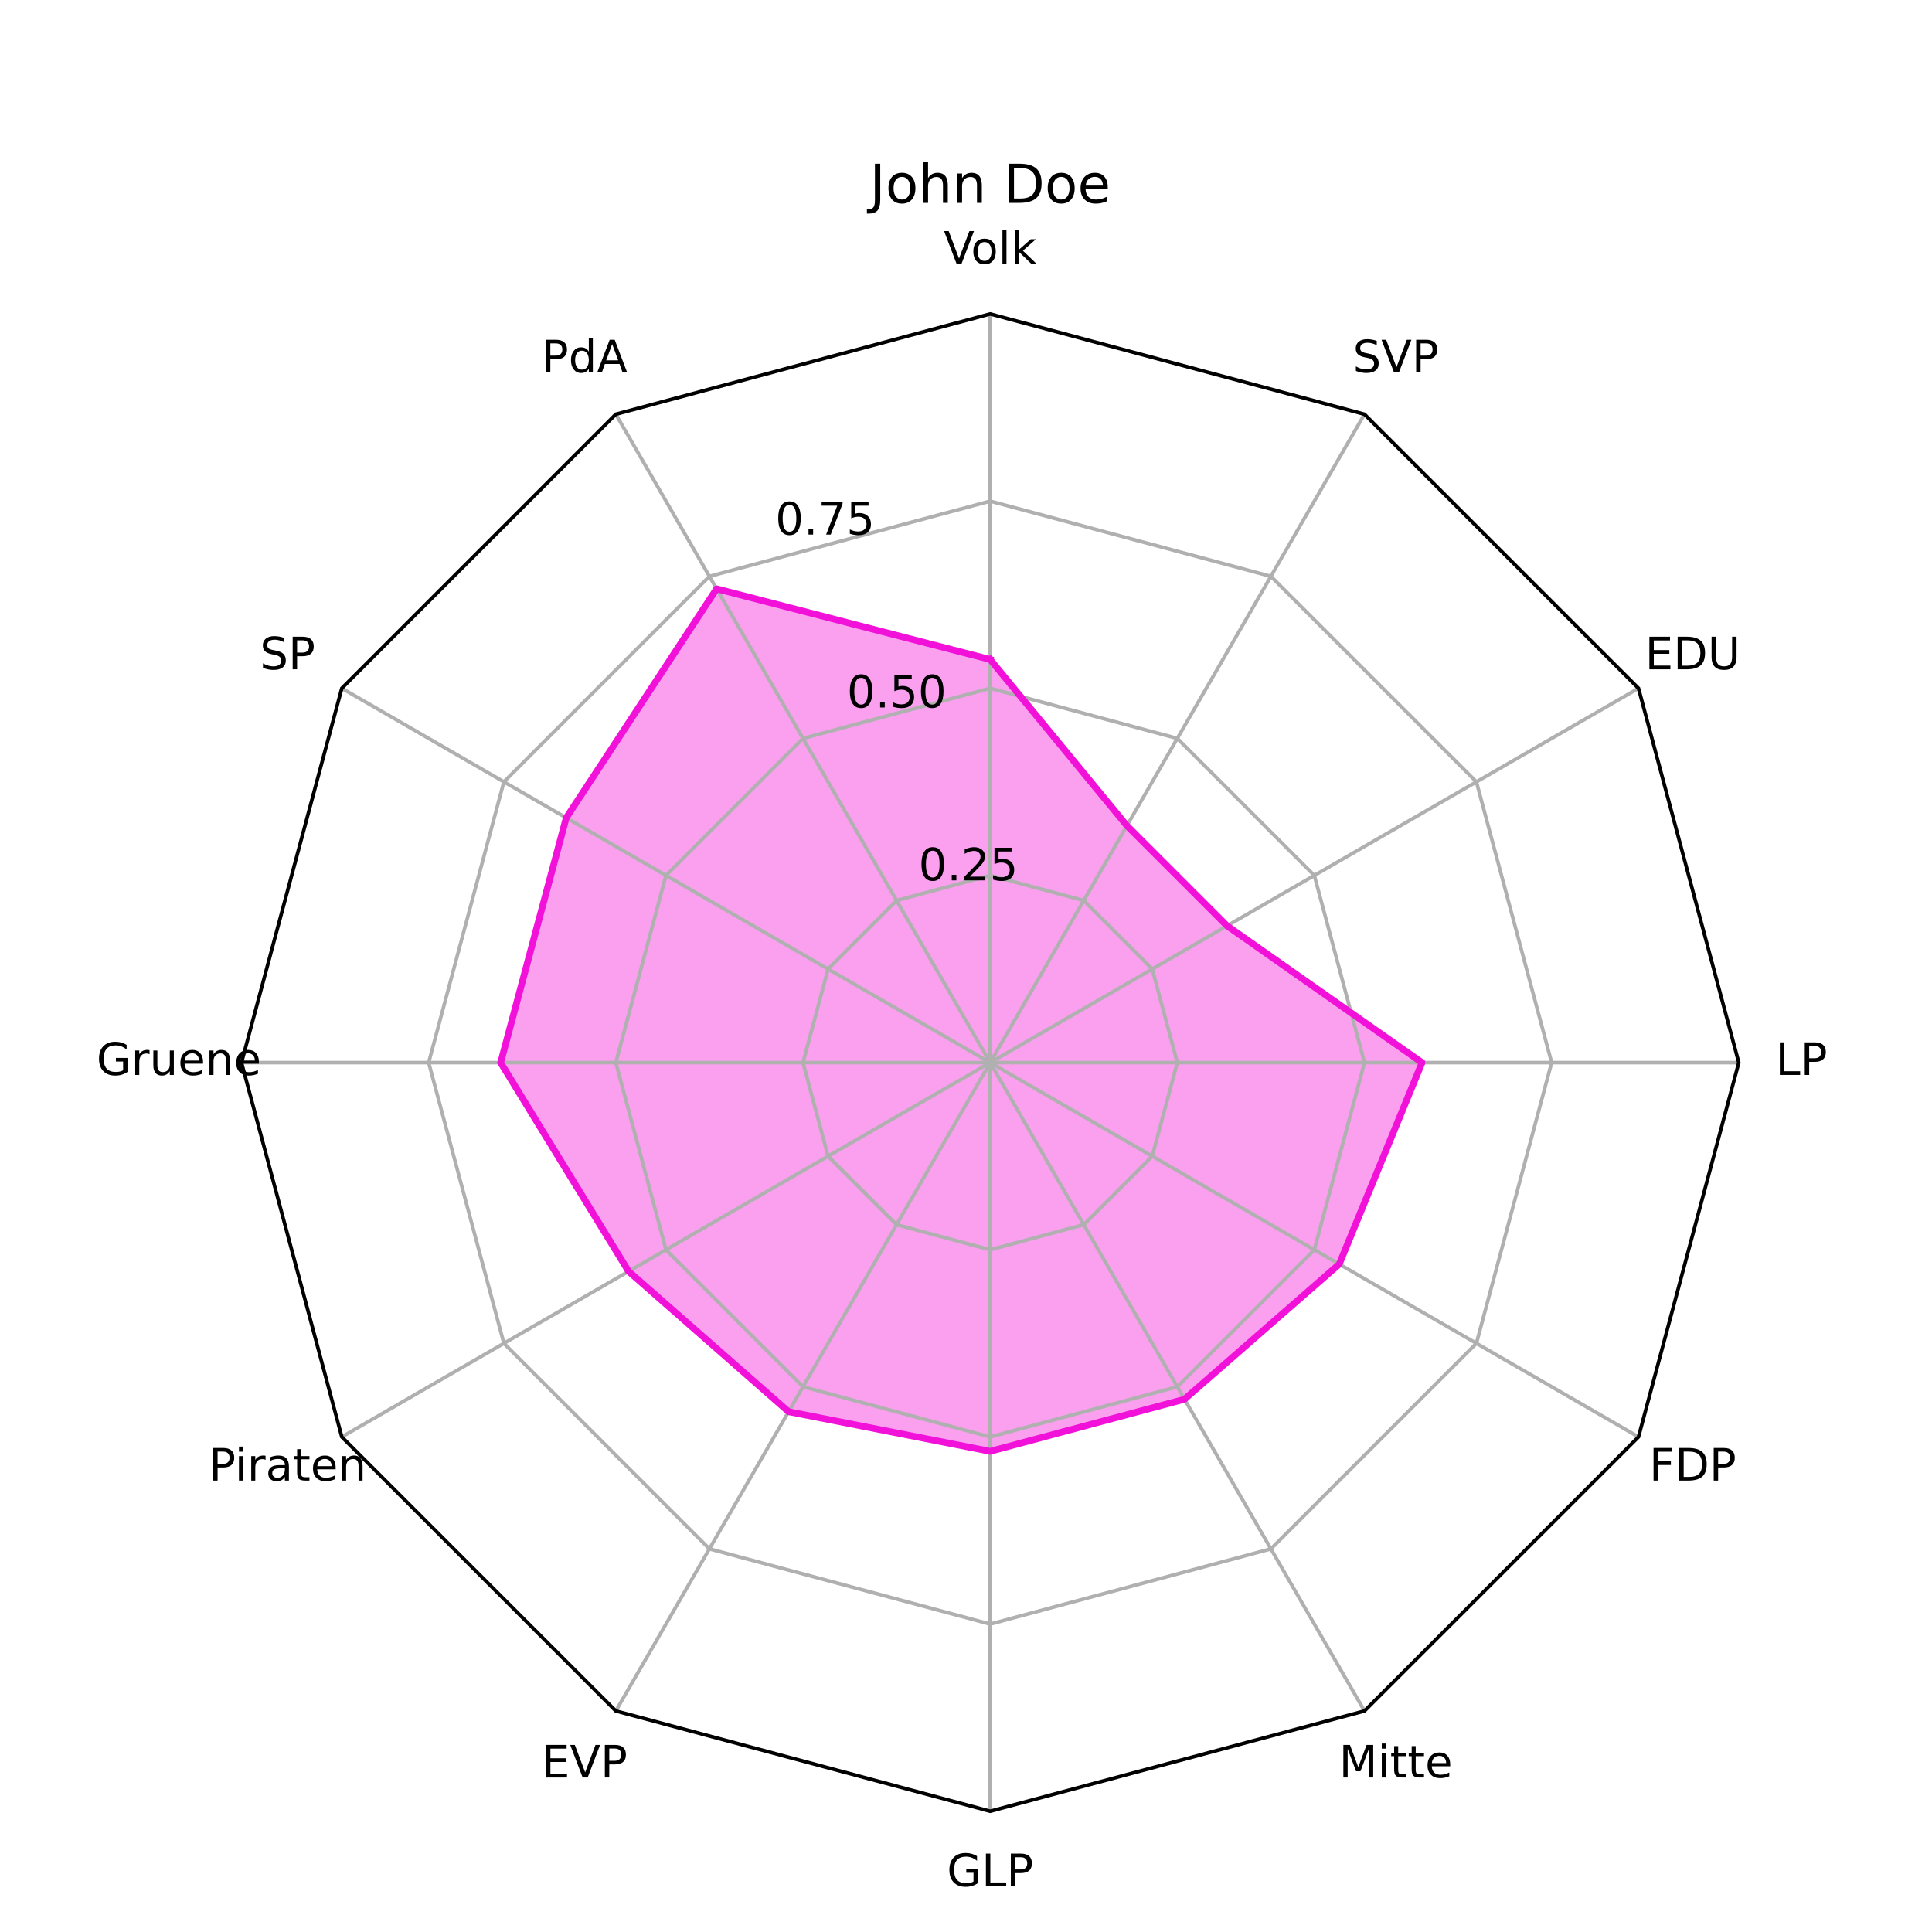
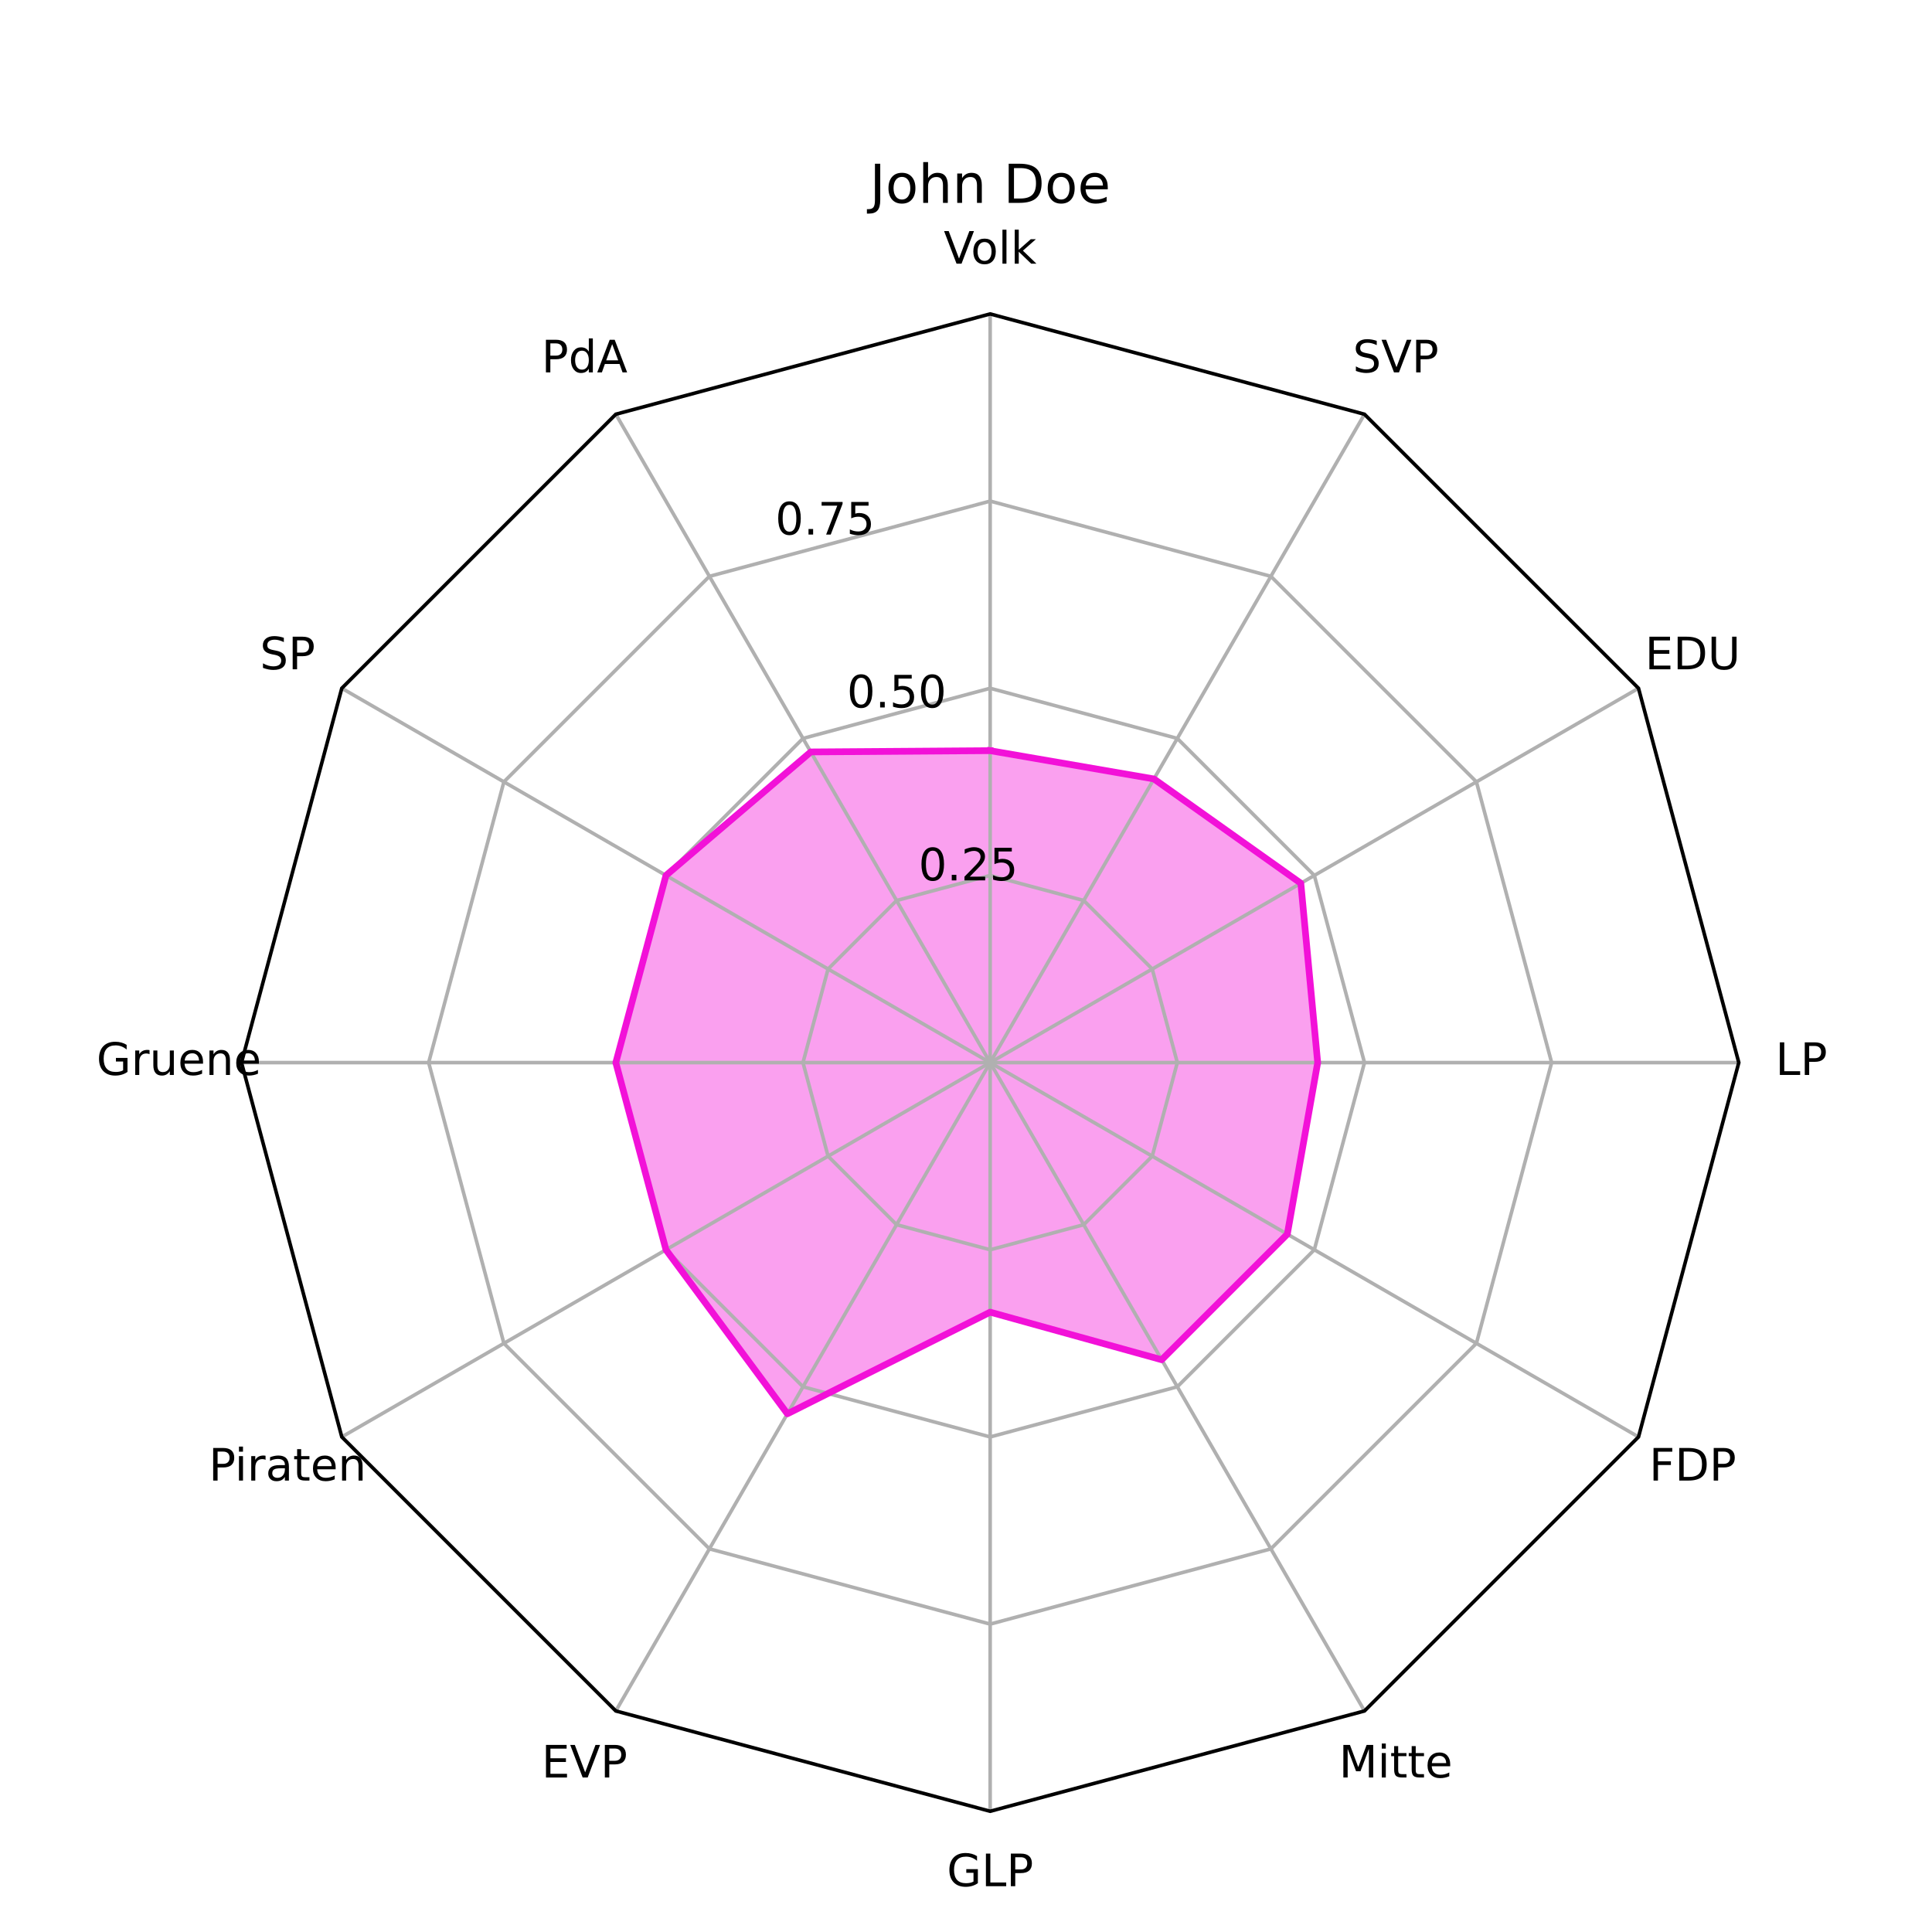
<svg xmlns="http://www.w3.org/2000/svg" xmlns:xlink="http://www.w3.org/1999/xlink" width="432pt" height="432pt" viewBox="0 0 432 432" version="1.1">
  <defs>
    <style type="text/css">*{stroke-linejoin: round; stroke-linecap: butt}</style>
  </defs>
  <g id="figure_1">
    <g id="patch_1">
      <path d="M 0 432  L 432 432  L 432 0  L 0 0  z " style="fill: #ffffff" />
    </g>
    <g id="axes_1">
      <g id="patch_2">
        <path d="M 221.4 70.2  L 137.7 92.627  L 76.427 153.9  L 54 237.6  L 76.427 321.3  L 137.7 382.573  L 221.4 405  L 305.1 382.573  L 366.373 321.3  L 388.8 237.6  L 366.373 153.9  L 305.1 92.627  z " style="fill: #ffffff" />
      </g>
      <g id="patch_3">
-         <path d="M 221.4 147.462  L 160.235 131.658  L 126.61 182.873  L 111.946 237.6  L 140.55 284.279  L 176.331 315.662  L 221.4 324.519  L 264.86 312.874  L 299.462 282.669  L 317.977 237.6  L 274.371 207.017  L 251.983 184.629  z " clip-path="url(#p919f8b1d9a)" style="fill: #f211d8; opacity: 0.4; stroke: #f211d8; stroke-linejoin: miter" />
+         <path d="M 221.4 167.85  L 181.294 168.134  L 148.914 195.75  L 137.7 237.6  L 148.914 279.45  L 176.062 316.127  L 221.4 293.4  L 259.763 304.046  L 287.846 275.963  L 294.637 237.6  L 290.866 197.494  L 258.019 174.174  z " clip-path="url(#p1be1e47087)" style="fill: #f211d8; opacity: 0.4; stroke: #f211d8; stroke-linejoin: miter" />
      </g>
      <g id="matplotlib.axis_1">
        <g id="xtick_1">
          <g id="line2d_1">
-             <path d="M 221.4 237.6  L 221.4 223.65  L 221.4 209.7  L 221.4 195.75  L 221.4 181.8  L 221.4 167.85  L 221.4 153.9  L 221.4 139.95  L 221.4 126  L 221.4 112.05  L 221.4 98.1  L 221.4 84.15  L 221.4 70.2  " clip-path="url(#p919f8b1d9a)" style="fill: none; stroke: #b0b0b0; stroke-width: 0.8; stroke-linecap: square" />
+             <path d="M 221.4 237.6  L 221.4 223.65  L 221.4 209.7  L 221.4 195.75  L 221.4 181.8  L 221.4 167.85  L 221.4 153.9  L 221.4 139.95  L 221.4 126  L 221.4 112.05  L 221.4 98.1  L 221.4 84.15  L 221.4 70.2  " clip-path="url(#p1be1e47087)" style="fill: none; stroke: #b0b0b0; stroke-width: 0.8; stroke-linecap: square" />
          </g>
          <g id="text_1">
-             <g transform="translate(211.0234 58.95938)scale(0.1 -0.1)">
+             <g transform="translate(211.0234 58.95938) scale(0.1 -0.1)">
              <defs>
                <path id="DejaVuSans-56" d="M 1831 0  L 50 4666  L 709 4666  L 2188 738  L 3669 4666  L 4325 4666  L 2547 0  L 1831 0  z " transform="scale(0.015625)" />
                <path id="DejaVuSans-6f" d="M 1959 3097  Q 1497 3097 1228 2736  Q 959 2375 959 1747  Q 959 1119 1226 758  Q 1494 397 1959 397  Q 2419 397 2687 759  Q 2956 1122 2956 1747  Q 2956 2369 2687 2733  Q 2419 3097 1959 3097  z M 1959 3584  Q 2709 3584 3137 3096  Q 3566 2609 3566 1747  Q 3566 888 3137 398  Q 2709 -91 1959 -91  Q 1206 -91 779 398  Q 353 888 353 1747  Q 353 2609 779 3096  Q 1206 3584 1959 3584  z " transform="scale(0.015625)" />
                <path id="DejaVuSans-6c" d="M 603 4863  L 1178 4863  L 1178 0  L 603 0  L 603 4863  z " transform="scale(0.015625)" />
                <path id="DejaVuSans-6b" d="M 581 4863  L 1159 4863  L 1159 1991  L 2875 3500  L 3609 3500  L 1753 1863  L 3688 0  L 2938 0  L 1159 1709  L 1159 0  L 581 0  L 581 4863  z " transform="scale(0.015625)" />
              </defs>
              <use xlink:href="#DejaVuSans-56" />
              <use xlink:href="#DejaVuSans-6f" x="60.658" />
              <use xlink:href="#DejaVuSans-6c" x="121.84" />
              <use xlink:href="#DejaVuSans-6b" x="149.623" />
            </g>
          </g>
        </g>
        <g id="xtick_2">
          <g id="line2d_2">
-             <path d="M 221.4 237.6  L 214.425 225.519  L 207.45 213.438  L 200.475 201.357  L 193.5 189.276  L 186.525 177.195  L 179.55 165.114  L 172.575 153.033  L 165.6 140.952  L 158.625 128.871  L 151.65 116.789  L 144.675 104.708  L 137.7 92.627  " clip-path="url(#p919f8b1d9a)" style="fill: none; stroke: #b0b0b0; stroke-width: 0.8; stroke-linecap: square" />
+             <path d="M 221.4 237.6  L 214.425 225.519  L 207.45 213.438  L 200.475 201.357  L 193.5 189.276  L 186.525 177.195  L 179.55 165.114  L 172.575 153.033  L 165.6 140.952  L 158.625 128.871  L 151.65 116.789  L 144.675 104.708  L 137.7 92.627  " clip-path="url(#p1be1e47087)" style="fill: none; stroke: #b0b0b0; stroke-width: 0.8; stroke-linecap: square" />
          </g>
          <g id="text_2">
-             <g transform="translate(121.0906 83.26237)scale(0.1 -0.1)">
+             <g transform="translate(121.0906 83.26237) scale(0.1 -0.1)">
              <defs>
                <path id="DejaVuSans-50" d="M 1259 4147  L 1259 2394  L 2053 2394  Q 2494 2394 2734 2622  Q 2975 2850 2975 3272  Q 2975 3691 2734 3919  Q 2494 4147 2053 4147  L 1259 4147  z M 628 4666  L 2053 4666  Q 2838 4666 3239 4311  Q 3641 3956 3641 3272  Q 3641 2581 3239 2228  Q 2838 1875 2053 1875  L 1259 1875  L 1259 0  L 628 0  L 628 4666  z " transform="scale(0.015625)" />
                <path id="DejaVuSans-64" d="M 2906 2969  L 2906 4863  L 3481 4863  L 3481 0  L 2906 0  L 2906 525  Q 2725 213 2448 61  Q 2172 -91 1784 -91  Q 1150 -91 751 415  Q 353 922 353 1747  Q 353 2572 751 3078  Q 1150 3584 1784 3584  Q 2172 3584 2448 3432  Q 2725 3281 2906 2969  z M 947 1747  Q 947 1113 1208 752  Q 1469 391 1925 391  Q 2381 391 2643 752  Q 2906 1113 2906 1747  Q 2906 2381 2643 2742  Q 2381 3103 1925 3103  Q 1469 3103 1208 2742  Q 947 2381 947 1747  z " transform="scale(0.015625)" />
                <path id="DejaVuSans-41" d="M 2188 4044  L 1331 1722  L 3047 1722  L 2188 4044  z M 1831 4666  L 2547 4666  L 4325 0  L 3669 0  L 3244 1197  L 1141 1197  L 716 0  L 50 0  L 1831 4666  z " transform="scale(0.015625)" />
              </defs>
              <use xlink:href="#DejaVuSans-50" />
              <use xlink:href="#DejaVuSans-64" x="60.303" />
              <use xlink:href="#DejaVuSans-41" x="123.779" />
            </g>
          </g>
        </g>
        <g id="xtick_3">
          <g id="line2d_3">
-             <path d="M 221.4 237.6  L 209.319 230.625  L 197.238 223.65  L 185.157 216.675  L 173.076 209.7  L 160.995 202.725  L 148.914 195.75  L 136.833 188.775  L 124.752 181.8  L 112.671 174.825  L 100.589 167.85  L 88.508 160.875  L 76.427 153.9  " clip-path="url(#p919f8b1d9a)" style="fill: none; stroke: #b0b0b0; stroke-width: 0.8; stroke-linecap: square" />
+             <path d="M 221.4 237.6  L 209.319 230.625  L 197.238 223.65  L 185.157 216.675  L 173.076 209.7  L 160.995 202.725  L 148.914 195.75  L 136.833 188.775  L 124.752 181.8  L 112.671 174.825  L 100.589 167.85  L 88.508 160.875  L 76.427 153.9  " clip-path="url(#p1be1e47087)" style="fill: none; stroke: #b0b0b0; stroke-width: 0.8; stroke-linecap: square" />
          </g>
          <g id="text_3">
-             <g transform="translate(58.11393 149.6594)scale(0.1 -0.1)">
+             <g transform="translate(58.11393 149.6594) scale(0.1 -0.1)">
              <defs>
                <path id="DejaVuSans-53" d="M 3425 4513  L 3425 3897  Q 3066 4069 2747 4153  Q 2428 4238 2131 4238  Q 1616 4238 1336 4038  Q 1056 3838 1056 3469  Q 1056 3159 1242 3001  Q 1428 2844 1947 2747  L 2328 2669  Q 3034 2534 3370 2195  Q 3706 1856 3706 1288  Q 3706 609 3251 259  Q 2797 -91 1919 -91  Q 1588 -91 1214 -16  Q 841 59 441 206  L 441 856  Q 825 641 1194 531  Q 1563 422 1919 422  Q 2459 422 2753 634  Q 3047 847 3047 1241  Q 3047 1584 2836 1778  Q 2625 1972 2144 2069  L 1759 2144  Q 1053 2284 737 2584  Q 422 2884 422 3419  Q 422 4038 858 4394  Q 1294 4750 2059 4750  Q 2388 4750 2728 4690  Q 3069 4631 3425 4513  z " transform="scale(0.015625)" />
              </defs>
              <use xlink:href="#DejaVuSans-53" />
              <use xlink:href="#DejaVuSans-50" x="63.477" />
            </g>
          </g>
        </g>
        <g id="xtick_4">
          <g id="line2d_4">
-             <path d="M 221.4 237.6  L 207.45 237.6  L 193.5 237.6  L 179.55 237.6  L 165.6 237.6  L 151.65 237.6  L 137.7 237.6  L 123.75 237.6  L 109.8 237.6  L 95.85 237.6  L 81.9 237.6  L 67.95 237.6  L 54 237.6  " clip-path="url(#p919f8b1d9a)" style="fill: none; stroke: #b0b0b0; stroke-width: 0.8; stroke-linecap: square" />
+             <path d="M 221.4 237.6  L 207.45 237.6  L 193.5 237.6  L 179.55 237.6  L 165.6 237.6  L 151.65 237.6  L 137.7 237.6  L 123.75 237.6  L 109.8 237.6  L 95.85 237.6  L 81.9 237.6  L 67.95 237.6  L 54 237.6  " clip-path="url(#p1be1e47087)" style="fill: none; stroke: #b0b0b0; stroke-width: 0.8; stroke-linecap: square" />
          </g>
          <g id="text_4">
-             <g transform="translate(21.57969 240.3594)scale(0.1 -0.1)">
+             <g transform="translate(21.57969 240.3594) scale(0.1 -0.1)">
              <defs>
                <path id="DejaVuSans-47" d="M 3809 666  L 3809 1919  L 2778 1919  L 2778 2438  L 4434 2438  L 4434 434  Q 4069 175 3628 42  Q 3188 -91 2688 -91  Q 1594 -91 976 548  Q 359 1188 359 2328  Q 359 3472 976 4111  Q 1594 4750 2688 4750  Q 3144 4750 3555 4637  Q 3966 4525 4313 4306  L 4313 3634  Q 3963 3931 3569 4081  Q 3175 4231 2741 4231  Q 1884 4231 1454 3753  Q 1025 3275 1025 2328  Q 1025 1384 1454 906  Q 1884 428 2741 428  Q 3075 428 3337 486  Q 3600 544 3809 666  z " transform="scale(0.015625)" />
                <path id="DejaVuSans-72" d="M 2631 2963  Q 2534 3019 2420 3045  Q 2306 3072 2169 3072  Q 1681 3072 1420 2755  Q 1159 2438 1159 1844  L 1159 0  L 581 0  L 581 3500  L 1159 3500  L 1159 2956  Q 1341 3275 1631 3429  Q 1922 3584 2338 3584  Q 2397 3584 2469 3576  Q 2541 3569 2628 3553  L 2631 2963  z " transform="scale(0.015625)" />
                <path id="DejaVuSans-75" d="M 544 1381  L 544 3500  L 1119 3500  L 1119 1403  Q 1119 906 1312 657  Q 1506 409 1894 409  Q 2359 409 2629 706  Q 2900 1003 2900 1516  L 2900 3500  L 3475 3500  L 3475 0  L 2900 0  L 2900 538  Q 2691 219 2414 64  Q 2138 -91 1772 -91  Q 1169 -91 856 284  Q 544 659 544 1381  z M 1991 3584  L 1991 3584  z " transform="scale(0.015625)" />
                <path id="DejaVuSans-65" d="M 3597 1894  L 3597 1613  L 953 1613  Q 991 1019 1311 708  Q 1631 397 2203 397  Q 2534 397 2845 478  Q 3156 559 3463 722  L 3463 178  Q 3153 47 2828 -22  Q 2503 -91 2169 -91  Q 1331 -91 842 396  Q 353 884 353 1716  Q 353 2575 817 3079  Q 1281 3584 2069 3584  Q 2775 3584 3186 3129  Q 3597 2675 3597 1894  z M 3022 2063  Q 3016 2534 2758 2815  Q 2500 3097 2075 3097  Q 1594 3097 1305 2825  Q 1016 2553 972 2059  L 3022 2063  z " transform="scale(0.015625)" />
                <path id="DejaVuSans-6e" d="M 3513 2113  L 3513 0  L 2938 0  L 2938 2094  Q 2938 2591 2744 2837  Q 2550 3084 2163 3084  Q 1697 3084 1428 2787  Q 1159 2491 1159 1978  L 1159 0  L 581 0  L 581 3500  L 1159 3500  L 1159 2956  Q 1366 3272 1645 3428  Q 1925 3584 2291 3584  Q 2894 3584 3203 3211  Q 3513 2838 3513 2113  z " transform="scale(0.015625)" />
              </defs>
              <use xlink:href="#DejaVuSans-47" />
              <use xlink:href="#DejaVuSans-72" x="77.49" />
              <use xlink:href="#DejaVuSans-75" x="118.604" />
              <use xlink:href="#DejaVuSans-65" x="181.982" />
              <use xlink:href="#DejaVuSans-6e" x="243.506" />
              <use xlink:href="#DejaVuSans-65" x="306.885" />
            </g>
          </g>
        </g>
        <g id="xtick_5">
          <g id="line2d_5">
-             <path d="M 221.4 237.6  L 209.319 244.575  L 197.238 251.55  L 185.157 258.525  L 173.076 265.5  L 160.995 272.475  L 148.914 279.45  L 136.833 286.425  L 124.752 293.4  L 112.671 300.375  L 100.589 307.35  L 88.508 314.325  L 76.427 321.3  " clip-path="url(#p919f8b1d9a)" style="fill: none; stroke: #b0b0b0; stroke-width: 0.8; stroke-linecap: square" />
+             <path d="M 221.4 237.6  L 209.319 244.575  L 197.238 251.55  L 185.157 258.525  L 173.076 265.5  L 160.995 272.475  L 148.914 279.45  L 136.833 286.425  L 124.752 293.4  L 112.671 300.375  L 100.589 307.35  L 88.508 314.325  L 76.427 321.3  " clip-path="url(#p1be1e47087)" style="fill: none; stroke: #b0b0b0; stroke-width: 0.8; stroke-linecap: square" />
          </g>
          <g id="text_5">
-             <g transform="translate(46.68659 331.0594)scale(0.1 -0.1)">
+             <g transform="translate(46.68659 331.0594) scale(0.1 -0.1)">
              <defs>
                <path id="DejaVuSans-69" d="M 603 3500  L 1178 3500  L 1178 0  L 603 0  L 603 3500  z M 603 4863  L 1178 4863  L 1178 4134  L 603 4134  L 603 4863  z " transform="scale(0.015625)" />
                <path id="DejaVuSans-61" d="M 2194 1759  Q 1497 1759 1228 1600  Q 959 1441 959 1056  Q 959 750 1161 570  Q 1363 391 1709 391  Q 2188 391 2477 730  Q 2766 1069 2766 1631  L 2766 1759  L 2194 1759  z M 3341 1997  L 3341 0  L 2766 0  L 2766 531  Q 2569 213 2275 61  Q 1981 -91 1556 -91  Q 1019 -91 701 211  Q 384 513 384 1019  Q 384 1609 779 1909  Q 1175 2209 1959 2209  L 2766 2209  L 2766 2266  Q 2766 2663 2505 2880  Q 2244 3097 1772 3097  Q 1472 3097 1187 3025  Q 903 2953 641 2809  L 641 3341  Q 956 3463 1253 3523  Q 1550 3584 1831 3584  Q 2591 3584 2966 3190  Q 3341 2797 3341 1997  z " transform="scale(0.015625)" />
                <path id="DejaVuSans-74" d="M 1172 4494  L 1172 3500  L 2356 3500  L 2356 3053  L 1172 3053  L 1172 1153  Q 1172 725 1289 603  Q 1406 481 1766 481  L 2356 481  L 2356 0  L 1766 0  Q 1100 0 847 248  Q 594 497 594 1153  L 594 3053  L 172 3053  L 172 3500  L 594 3500  L 594 4494  L 1172 4494  z " transform="scale(0.015625)" />
              </defs>
              <use xlink:href="#DejaVuSans-50" />
              <use xlink:href="#DejaVuSans-69" x="58.053" />
              <use xlink:href="#DejaVuSans-72" x="85.836" />
              <use xlink:href="#DejaVuSans-61" x="126.949" />
              <use xlink:href="#DejaVuSans-74" x="188.229" />
              <use xlink:href="#DejaVuSans-65" x="227.438" />
              <use xlink:href="#DejaVuSans-6e" x="288.961" />
            </g>
          </g>
        </g>
        <g id="xtick_6">
          <g id="line2d_6">
-             <path d="M 221.4 237.6  L 214.425 249.681  L 207.45 261.762  L 200.475 273.843  L 193.5 285.924  L 186.525 298.005  L 179.55 310.086  L 172.575 322.167  L 165.6 334.248  L 158.625 346.329  L 151.65 358.411  L 144.675 370.492  L 137.7 382.573  " clip-path="url(#p919f8b1d9a)" style="fill: none; stroke: #b0b0b0; stroke-width: 0.8; stroke-linecap: square" />
+             <path d="M 221.4 237.6  L 214.425 249.681  L 207.45 261.762  L 200.475 273.843  L 193.5 285.924  L 186.525 298.005  L 179.55 310.086  L 172.575 322.167  L 165.6 334.248  L 158.625 346.329  L 151.65 358.411  L 144.675 370.492  L 137.7 382.573  " clip-path="url(#p1be1e47087)" style="fill: none; stroke: #b0b0b0; stroke-width: 0.8; stroke-linecap: square" />
          </g>
          <g id="text_6">
-             <g transform="translate(121.1055 397.4564)scale(0.1 -0.1)">
+             <g transform="translate(121.1055 397.4564) scale(0.1 -0.1)">
              <defs>
                <path id="DejaVuSans-45" d="M 628 4666  L 3578 4666  L 3578 4134  L 1259 4134  L 1259 2753  L 3481 2753  L 3481 2222  L 1259 2222  L 1259 531  L 3634 531  L 3634 0  L 628 0  L 628 4666  z " transform="scale(0.015625)" />
              </defs>
              <use xlink:href="#DejaVuSans-45" />
              <use xlink:href="#DejaVuSans-56" x="63.184" />
              <use xlink:href="#DejaVuSans-50" x="131.592" />
            </g>
          </g>
        </g>
        <g id="xtick_7">
          <g id="line2d_7">
-             <path d="M 221.4 237.6  L 221.4 251.55  L 221.4 265.5  L 221.4 279.45  L 221.4 293.4  L 221.4 307.35  L 221.4 321.3  L 221.4 335.25  L 221.4 349.2  L 221.4 363.15  L 221.4 377.1  L 221.4 391.05  L 221.4 405  " clip-path="url(#p919f8b1d9a)" style="fill: none; stroke: #b0b0b0; stroke-width: 0.8; stroke-linecap: square" />
+             <path d="M 221.4 237.6  L 221.4 251.55  L 221.4 265.5  L 221.4 279.45  L 221.4 293.4  L 221.4 307.35  L 221.4 321.3  L 221.4 335.25  L 221.4 349.2  L 221.4 363.15  L 221.4 377.1  L 221.4 391.05  L 221.4 405  " clip-path="url(#p1be1e47087)" style="fill: none; stroke: #b0b0b0; stroke-width: 0.8; stroke-linecap: square" />
          </g>
          <g id="text_7">
-             <g transform="translate(211.725 421.7594)scale(0.1 -0.1)">
+             <g transform="translate(211.725 421.7594) scale(0.1 -0.1)">
              <defs>
                <path id="DejaVuSans-4c" d="M 628 4666  L 1259 4666  L 1259 531  L 3531 531  L 3531 0  L 628 0  L 628 4666  z " transform="scale(0.015625)" />
              </defs>
              <use xlink:href="#DejaVuSans-47" />
              <use xlink:href="#DejaVuSans-4c" x="77.49" />
              <use xlink:href="#DejaVuSans-50" x="133.203" />
            </g>
          </g>
        </g>
        <g id="xtick_8">
          <g id="line2d_8">
-             <path d="M 221.4 237.6  L 228.375 249.681  L 235.35 261.762  L 242.325 273.843  L 249.3 285.924  L 256.275 298.005  L 263.25 310.086  L 270.225 322.167  L 277.2 334.248  L 284.175 346.329  L 291.15 358.411  L 298.125 370.492  L 305.1 382.573  " clip-path="url(#p919f8b1d9a)" style="fill: none; stroke: #b0b0b0; stroke-width: 0.8; stroke-linecap: square" />
+             <path d="M 221.4 237.6  L 228.375 249.681  L 235.35 261.762  L 242.325 273.843  L 249.3 285.924  L 256.275 298.005  L 263.25 310.086  L 270.225 322.167  L 277.2 334.248  L 284.175 346.329  L 291.15 358.411  L 298.125 370.492  L 305.1 382.573  " clip-path="url(#p1be1e47087)" style="fill: none; stroke: #b0b0b0; stroke-width: 0.8; stroke-linecap: square" />
          </g>
          <g id="text_8">
-             <g transform="translate(299.4 397.4564)scale(0.1 -0.1)">
+             <g transform="translate(299.4 397.4564) scale(0.1 -0.1)">
              <defs>
                <path id="DejaVuSans-4d" d="M 628 4666  L 1569 4666  L 2759 1491  L 3956 4666  L 4897 4666  L 4897 0  L 4281 0  L 4281 4097  L 3078 897  L 2444 897  L 1241 4097  L 1241 0  L 628 0  L 628 4666  z " transform="scale(0.015625)" />
              </defs>
              <use xlink:href="#DejaVuSans-4d" />
              <use xlink:href="#DejaVuSans-69" x="86.279" />
              <use xlink:href="#DejaVuSans-74" x="114.062" />
              <use xlink:href="#DejaVuSans-74" x="153.271" />
              <use xlink:href="#DejaVuSans-65" x="192.48" />
            </g>
          </g>
        </g>
        <g id="xtick_9">
          <g id="line2d_9">
-             <path d="M 221.4 237.6  L 233.481 244.575  L 245.562 251.55  L 257.643 258.525  L 269.724 265.5  L 281.805 272.475  L 293.886 279.45  L 305.967 286.425  L 318.048 293.4  L 330.129 300.375  L 342.211 307.35  L 354.292 314.325  L 366.373 321.3  " clip-path="url(#p919f8b1d9a)" style="fill: none; stroke: #b0b0b0; stroke-width: 0.8; stroke-linecap: square" />
+             <path d="M 221.4 237.6  L 233.481 244.575  L 245.562 251.55  L 257.643 258.525  L 269.724 265.5  L 281.805 272.475  L 293.886 279.45  L 305.967 286.425  L 318.048 293.4  L 330.129 300.375  L 342.211 307.35  L 354.292 314.325  L 366.373 321.3  " clip-path="url(#p1be1e47087)" style="fill: none; stroke: #b0b0b0; stroke-width: 0.8; stroke-linecap: square" />
          </g>
          <g id="text_9">
-             <g transform="translate(368.7564 331.0594)scale(0.1 -0.1)">
+             <g transform="translate(368.7564 331.0594) scale(0.1 -0.1)">
              <defs>
                <path id="DejaVuSans-46" d="M 628 4666  L 3309 4666  L 3309 4134  L 1259 4134  L 1259 2759  L 3109 2759  L 3109 2228  L 1259 2228  L 1259 0  L 628 0  L 628 4666  z " transform="scale(0.015625)" />
                <path id="DejaVuSans-44" d="M 1259 4147  L 1259 519  L 2022 519  Q 2988 519 3436 956  Q 3884 1394 3884 2338  Q 3884 3275 3436 3711  Q 2988 4147 2022 4147  L 1259 4147  z M 628 4666  L 1925 4666  Q 3281 4666 3915 4102  Q 4550 3538 4550 2338  Q 4550 1131 3912 565  Q 3275 0 1925 0  L 628 0  L 628 4666  z " transform="scale(0.015625)" />
              </defs>
              <use xlink:href="#DejaVuSans-46" />
              <use xlink:href="#DejaVuSans-44" x="57.52" />
              <use xlink:href="#DejaVuSans-50" x="134.521" />
            </g>
          </g>
        </g>
        <g id="xtick_10">
          <g id="line2d_10">
-             <path d="M 221.4 237.6  L 235.35 237.6  L 249.3 237.6  L 263.25 237.6  L 277.2 237.6  L 291.15 237.6  L 305.1 237.6  L 319.05 237.6  L 333 237.6  L 346.95 237.6  L 360.9 237.6  L 374.85 237.6  L 388.8 237.6  " clip-path="url(#p919f8b1d9a)" style="fill: none; stroke: #b0b0b0; stroke-width: 0.8; stroke-linecap: square" />
+             <path d="M 221.4 237.6  L 235.35 237.6  L 249.3 237.6  L 263.25 237.6  L 277.2 237.6  L 291.15 237.6  L 305.1 237.6  L 319.05 237.6  L 333 237.6  L 346.95 237.6  L 360.9 237.6  L 374.85 237.6  L 388.8 237.6  " clip-path="url(#p1be1e47087)" style="fill: none; stroke: #b0b0b0; stroke-width: 0.8; stroke-linecap: square" />
          </g>
          <g id="text_10">
-             <g transform="translate(396.9992 240.3594)scale(0.1 -0.1)">
+             <g transform="translate(396.9992 240.3594) scale(0.1 -0.1)">
              <use xlink:href="#DejaVuSans-4c" />
              <use xlink:href="#DejaVuSans-50" x="55.713" />
            </g>
          </g>
        </g>
        <g id="xtick_11">
          <g id="line2d_11">
-             <path d="M 221.4 237.6  L 233.481 230.625  L 245.562 223.65  L 257.643 216.675  L 269.724 209.7  L 281.805 202.725  L 293.886 195.75  L 305.967 188.775  L 318.048 181.8  L 330.129 174.825  L 342.211 167.85  L 354.292 160.875  L 366.373 153.9  " clip-path="url(#p919f8b1d9a)" style="fill: none; stroke: #b0b0b0; stroke-width: 0.8; stroke-linecap: square" />
+             <path d="M 221.4 237.6  L 233.481 230.625  L 245.562 223.65  L 257.643 216.675  L 269.724 209.7  L 281.805 202.725  L 293.886 195.75  L 305.967 188.775  L 318.048 181.8  L 330.129 174.825  L 342.211 167.85  L 354.292 160.875  L 366.373 153.9  " clip-path="url(#p1be1e47087)" style="fill: none; stroke: #b0b0b0; stroke-width: 0.8; stroke-linecap: square" />
          </g>
          <g id="text_11">
-             <g transform="translate(367.8283 149.6594)scale(0.1 -0.1)">
+             <g transform="translate(367.8283 149.6594) scale(0.1 -0.1)">
              <defs>
                <path id="DejaVuSans-55" d="M 556 4666  L 1191 4666  L 1191 1831  Q 1191 1081 1462 751  Q 1734 422 2344 422  Q 2950 422 3222 751  Q 3494 1081 3494 1831  L 3494 4666  L 4128 4666  L 4128 1753  Q 4128 841 3676 375  Q 3225 -91 2344 -91  Q 1459 -91 1007 375  Q 556 841 556 1753  L 556 4666  z " transform="scale(0.015625)" />
              </defs>
              <use xlink:href="#DejaVuSans-45" />
              <use xlink:href="#DejaVuSans-44" x="63.184" />
              <use xlink:href="#DejaVuSans-55" x="140.186" />
            </g>
          </g>
        </g>
        <g id="xtick_12">
          <g id="line2d_12">
-             <path d="M 221.4 237.6  L 228.375 225.519  L 235.35 213.438  L 242.325 201.357  L 249.3 189.276  L 256.275 177.195  L 263.25 165.114  L 270.225 153.033  L 277.2 140.952  L 284.175 128.871  L 291.15 116.789  L 298.125 104.708  L 305.1 92.627  " clip-path="url(#p919f8b1d9a)" style="fill: none; stroke: #b0b0b0; stroke-width: 0.8; stroke-linecap: square" />
+             <path d="M 221.4 237.6  L 228.375 225.519  L 235.35 213.438  L 242.325 201.357  L 249.3 189.276  L 256.275 177.195  L 263.25 165.114  L 270.225 153.033  L 277.2 140.952  L 284.175 128.871  L 291.15 116.789  L 298.125 104.708  L 305.1 92.627  " clip-path="url(#p1be1e47087)" style="fill: none; stroke: #b0b0b0; stroke-width: 0.8; stroke-linecap: square" />
          </g>
          <g id="text_12">
-             <g transform="translate(302.4906 83.26237)scale(0.1 -0.1)">
+             <g transform="translate(302.4906 83.26237) scale(0.1 -0.1)">
              <use xlink:href="#DejaVuSans-53" />
              <use xlink:href="#DejaVuSans-56" x="63.477" />
              <use xlink:href="#DejaVuSans-50" x="131.885" />
            </g>
          </g>
        </g>
      </g>
      <g id="matplotlib.axis_2">
        <g id="ytick_1">
          <g id="line2d_13">
-             <path d="M 221.4 195.75  L 200.475 201.357  L 185.157 216.675  L 179.55 237.6  L 185.157 258.525  L 200.475 273.843  L 221.4 279.45  L 242.325 273.843  L 257.643 258.525  L 263.25 237.6  L 257.643 216.675  L 242.325 201.357  L 221.4 195.75  " clip-path="url(#p919f8b1d9a)" style="fill: none; stroke: #b0b0b0; stroke-width: 0.8; stroke-linecap: square" />
+             <path d="M 221.4 195.75  L 200.475 201.357  L 185.157 216.675  L 179.55 237.6  L 185.157 258.525  L 200.475 273.843  L 221.4 279.45  L 242.325 273.843  L 257.643 258.525  L 263.25 237.6  L 257.643 216.675  L 242.325 201.357  L 221.4 195.75  " clip-path="url(#p1be1e47087)" style="fill: none; stroke: #b0b0b0; stroke-width: 0.8; stroke-linecap: square" />
          </g>
          <g id="text_13">
-             <g transform="translate(205.3847 196.856)scale(0.1 -0.1)">
+             <g transform="translate(205.3847 196.856) scale(0.1 -0.1)">
              <defs>
                <path id="DejaVuSans-30" d="M 2034 4250  Q 1547 4250 1301 3770  Q 1056 3291 1056 2328  Q 1056 1369 1301 889  Q 1547 409 2034 409  Q 2525 409 2770 889  Q 3016 1369 3016 2328  Q 3016 3291 2770 3770  Q 2525 4250 2034 4250  z M 2034 4750  Q 2819 4750 3233 4129  Q 3647 3509 3647 2328  Q 3647 1150 3233 529  Q 2819 -91 2034 -91  Q 1250 -91 836 529  Q 422 1150 422 2328  Q 422 3509 836 4129  Q 1250 4750 2034 4750  z " transform="scale(0.015625)" />
                <path id="DejaVuSans-2e" d="M 684 794  L 1344 794  L 1344 0  L 684 0  L 684 794  z " transform="scale(0.015625)" />
                <path id="DejaVuSans-32" d="M 1228 531  L 3431 531  L 3431 0  L 469 0  L 469 531  Q 828 903 1448 1529  Q 2069 2156 2228 2338  Q 2531 2678 2651 2914  Q 2772 3150 2772 3378  Q 2772 3750 2511 3984  Q 2250 4219 1831 4219  Q 1534 4219 1204 4116  Q 875 4013 500 3803  L 500 4441  Q 881 4594 1212 4672  Q 1544 4750 1819 4750  Q 2544 4750 2975 4387  Q 3406 4025 3406 3419  Q 3406 3131 3298 2873  Q 3191 2616 2906 2266  Q 2828 2175 2409 1742  Q 1991 1309 1228 531  z " transform="scale(0.015625)" />
                <path id="DejaVuSans-35" d="M 691 4666  L 3169 4666  L 3169 4134  L 1269 4134  L 1269 2991  Q 1406 3038 1543 3061  Q 1681 3084 1819 3084  Q 2600 3084 3056 2656  Q 3513 2228 3513 1497  Q 3513 744 3044 326  Q 2575 -91 1722 -91  Q 1428 -91 1123 -41  Q 819 9 494 109  L 494 744  Q 775 591 1075 516  Q 1375 441 1709 441  Q 2250 441 2565 725  Q 2881 1009 2881 1497  Q 2881 1984 2565 2268  Q 2250 2553 1709 2553  Q 1456 2553 1204 2497  Q 953 2441 691 2322  L 691 4666  z " transform="scale(0.015625)" />
              </defs>
              <use xlink:href="#DejaVuSans-30" />
              <use xlink:href="#DejaVuSans-2e" x="63.623" />
              <use xlink:href="#DejaVuSans-32" x="95.41" />
              <use xlink:href="#DejaVuSans-35" x="159.033" />
            </g>
          </g>
        </g>
        <g id="ytick_2">
          <g id="line2d_14">
-             <path d="M 221.4 153.9  L 179.55 165.114  L 148.914 195.75  L 137.7 237.6  L 148.914 279.45  L 179.55 310.086  L 221.4 321.3  L 263.25 310.086  L 293.886 279.45  L 305.1 237.6  L 293.886 195.75  L 263.25 165.114  L 221.4 153.9  " clip-path="url(#p919f8b1d9a)" style="fill: none; stroke: #b0b0b0; stroke-width: 0.8; stroke-linecap: square" />
+             <path d="M 221.4 153.9  L 179.55 165.114  L 148.914 195.75  L 137.7 237.6  L 148.914 279.45  L 179.55 310.086  L 221.4 321.3  L 263.25 310.086  L 293.886 279.45  L 305.1 237.6  L 293.886 195.75  L 263.25 165.114  L 221.4 153.9  " clip-path="url(#p1be1e47087)" style="fill: none; stroke: #b0b0b0; stroke-width: 0.8; stroke-linecap: square" />
          </g>
          <g id="text_14">
-             <g transform="translate(189.3694 158.1916)scale(0.1 -0.1)">
+             <g transform="translate(189.3694 158.1916) scale(0.1 -0.1)">
              <use xlink:href="#DejaVuSans-30" />
              <use xlink:href="#DejaVuSans-2e" x="63.623" />
              <use xlink:href="#DejaVuSans-35" x="95.41" />
              <use xlink:href="#DejaVuSans-30" x="159.033" />
            </g>
          </g>
        </g>
        <g id="ytick_3">
          <g id="line2d_15">
-             <path d="M 221.4 112.05  L 158.625 128.871  L 112.671 174.825  L 95.85 237.6  L 112.671 300.375  L 158.625 346.329  L 221.4 363.15  L 284.175 346.329  L 330.129 300.375  L 346.95 237.6  L 330.129 174.825  L 284.175 128.871  L 221.4 112.05  " clip-path="url(#p919f8b1d9a)" style="fill: none; stroke: #b0b0b0; stroke-width: 0.8; stroke-linecap: square" />
+             <path d="M 221.4 112.05  L 158.625 128.871  L 112.671 174.825  L 95.85 237.6  L 112.671 300.375  L 158.625 346.329  L 221.4 363.15  L 284.175 346.329  L 330.129 300.375  L 346.95 237.6  L 330.129 174.825  L 284.175 128.871  L 221.4 112.05  " clip-path="url(#p1be1e47087)" style="fill: none; stroke: #b0b0b0; stroke-width: 0.8; stroke-linecap: square" />
          </g>
          <g id="text_15">
-             <g transform="translate(173.3541 119.5272)scale(0.1 -0.1)">
+             <g transform="translate(173.3541 119.5272) scale(0.1 -0.1)">
              <defs>
                <path id="DejaVuSans-37" d="M 525 4666  L 3525 4666  L 3525 4397  L 1831 0  L 1172 0  L 2766 4134  L 525 4134  L 525 4666  z " transform="scale(0.015625)" />
              </defs>
              <use xlink:href="#DejaVuSans-30" />
              <use xlink:href="#DejaVuSans-2e" x="63.623" />
              <use xlink:href="#DejaVuSans-37" x="95.41" />
              <use xlink:href="#DejaVuSans-35" x="159.033" />
            </g>
          </g>
        </g>
      </g>
      <g id="line2d_16">
-         <path d="M 221.4 147.462  L 160.235 131.658  L 126.61 182.873  L 111.946 237.6  L 140.55 284.279  L 176.331 315.662  L 221.4 324.519  L 264.86 312.874  L 299.462 282.669  L 317.977 237.6  L 274.371 207.017  L 251.983 184.629  L 221.4 147.462  " clip-path="url(#p919f8b1d9a)" style="fill: none; stroke: #f211d8; stroke-width: 1.5; stroke-linecap: square" />
+         <path d="M 221.4 167.85  L 181.294 168.134  L 148.914 195.75  L 137.7 237.6  L 148.914 279.45  L 176.062 316.127  L 221.4 293.4  L 259.763 304.046  L 287.846 275.963  L 294.637 237.6  L 290.866 197.494  L 258.019 174.174  L 221.4 167.85  " clip-path="url(#p1be1e47087)" style="fill: none; stroke: #f211d8; stroke-width: 1.5; stroke-linecap: square" />
      </g>
      <g id="patch_4">
        <path d="M 221.4 70.2  L 137.7 92.627  L 76.427 153.9  L 54 237.6  L 76.427 321.3  L 137.7 382.573  L 221.4 405  L 305.1 382.573  L 366.373 321.3  L 388.8 237.6  L 366.373 153.9  L 305.1 92.627  L 221.4 70.2  z " style="fill: none; stroke: #000000; stroke-width: 0.8; stroke-linejoin: miter; stroke-linecap: square" />
      </g>
      <g id="text_16">
-         <g transform="translate(194.4638 45.36094)scale(0.12 -0.12)">
+         <g transform="translate(194.4638 45.36094) scale(0.12 -0.12)">
          <defs>
            <path id="DejaVuSans-4a" d="M 628 4666  L 1259 4666  L 1259 325  Q 1259 -519 939 -900  Q 619 -1281 -91 -1281  L -331 -1281  L -331 -750  L -134 -750  Q 284 -750 456 -515  Q 628 -281 628 325  L 628 4666  z " transform="scale(0.015625)" />
            <path id="DejaVuSans-68" d="M 3513 2113  L 3513 0  L 2938 0  L 2938 2094  Q 2938 2591 2744 2837  Q 2550 3084 2163 3084  Q 1697 3084 1428 2787  Q 1159 2491 1159 1978  L 1159 0  L 581 0  L 581 4863  L 1159 4863  L 1159 2956  Q 1366 3272 1645 3428  Q 1925 3584 2291 3584  Q 2894 3584 3203 3211  Q 3513 2838 3513 2113  z " transform="scale(0.015625)" />
            <path id="DejaVuSans-20" transform="scale(0.015625)" />
          </defs>
          <use xlink:href="#DejaVuSans-4a" />
          <use xlink:href="#DejaVuSans-6f" x="29.492" />
          <use xlink:href="#DejaVuSans-68" x="90.674" />
          <use xlink:href="#DejaVuSans-6e" x="154.053" />
          <use xlink:href="#DejaVuSans-20" x="217.432" />
          <use xlink:href="#DejaVuSans-44" x="249.219" />
          <use xlink:href="#DejaVuSans-6f" x="326.221" />
          <use xlink:href="#DejaVuSans-65" x="387.402" />
        </g>
      </g>
    </g>
  </g>
  <defs>
-     <clipPath id="p919f8b1d9a">
+     <clipPath id="p1be1e47087">
      <path d="M 221.4 70.2  L 137.7 92.627  L 76.427 153.9  L 54 237.6  L 76.427 321.3  L 137.7 382.573  L 221.4 405  L 305.1 382.573  L 366.373 321.3  L 388.8 237.6  L 366.373 153.9  L 305.1 92.627  z " />
    </clipPath>
  </defs>
</svg>
